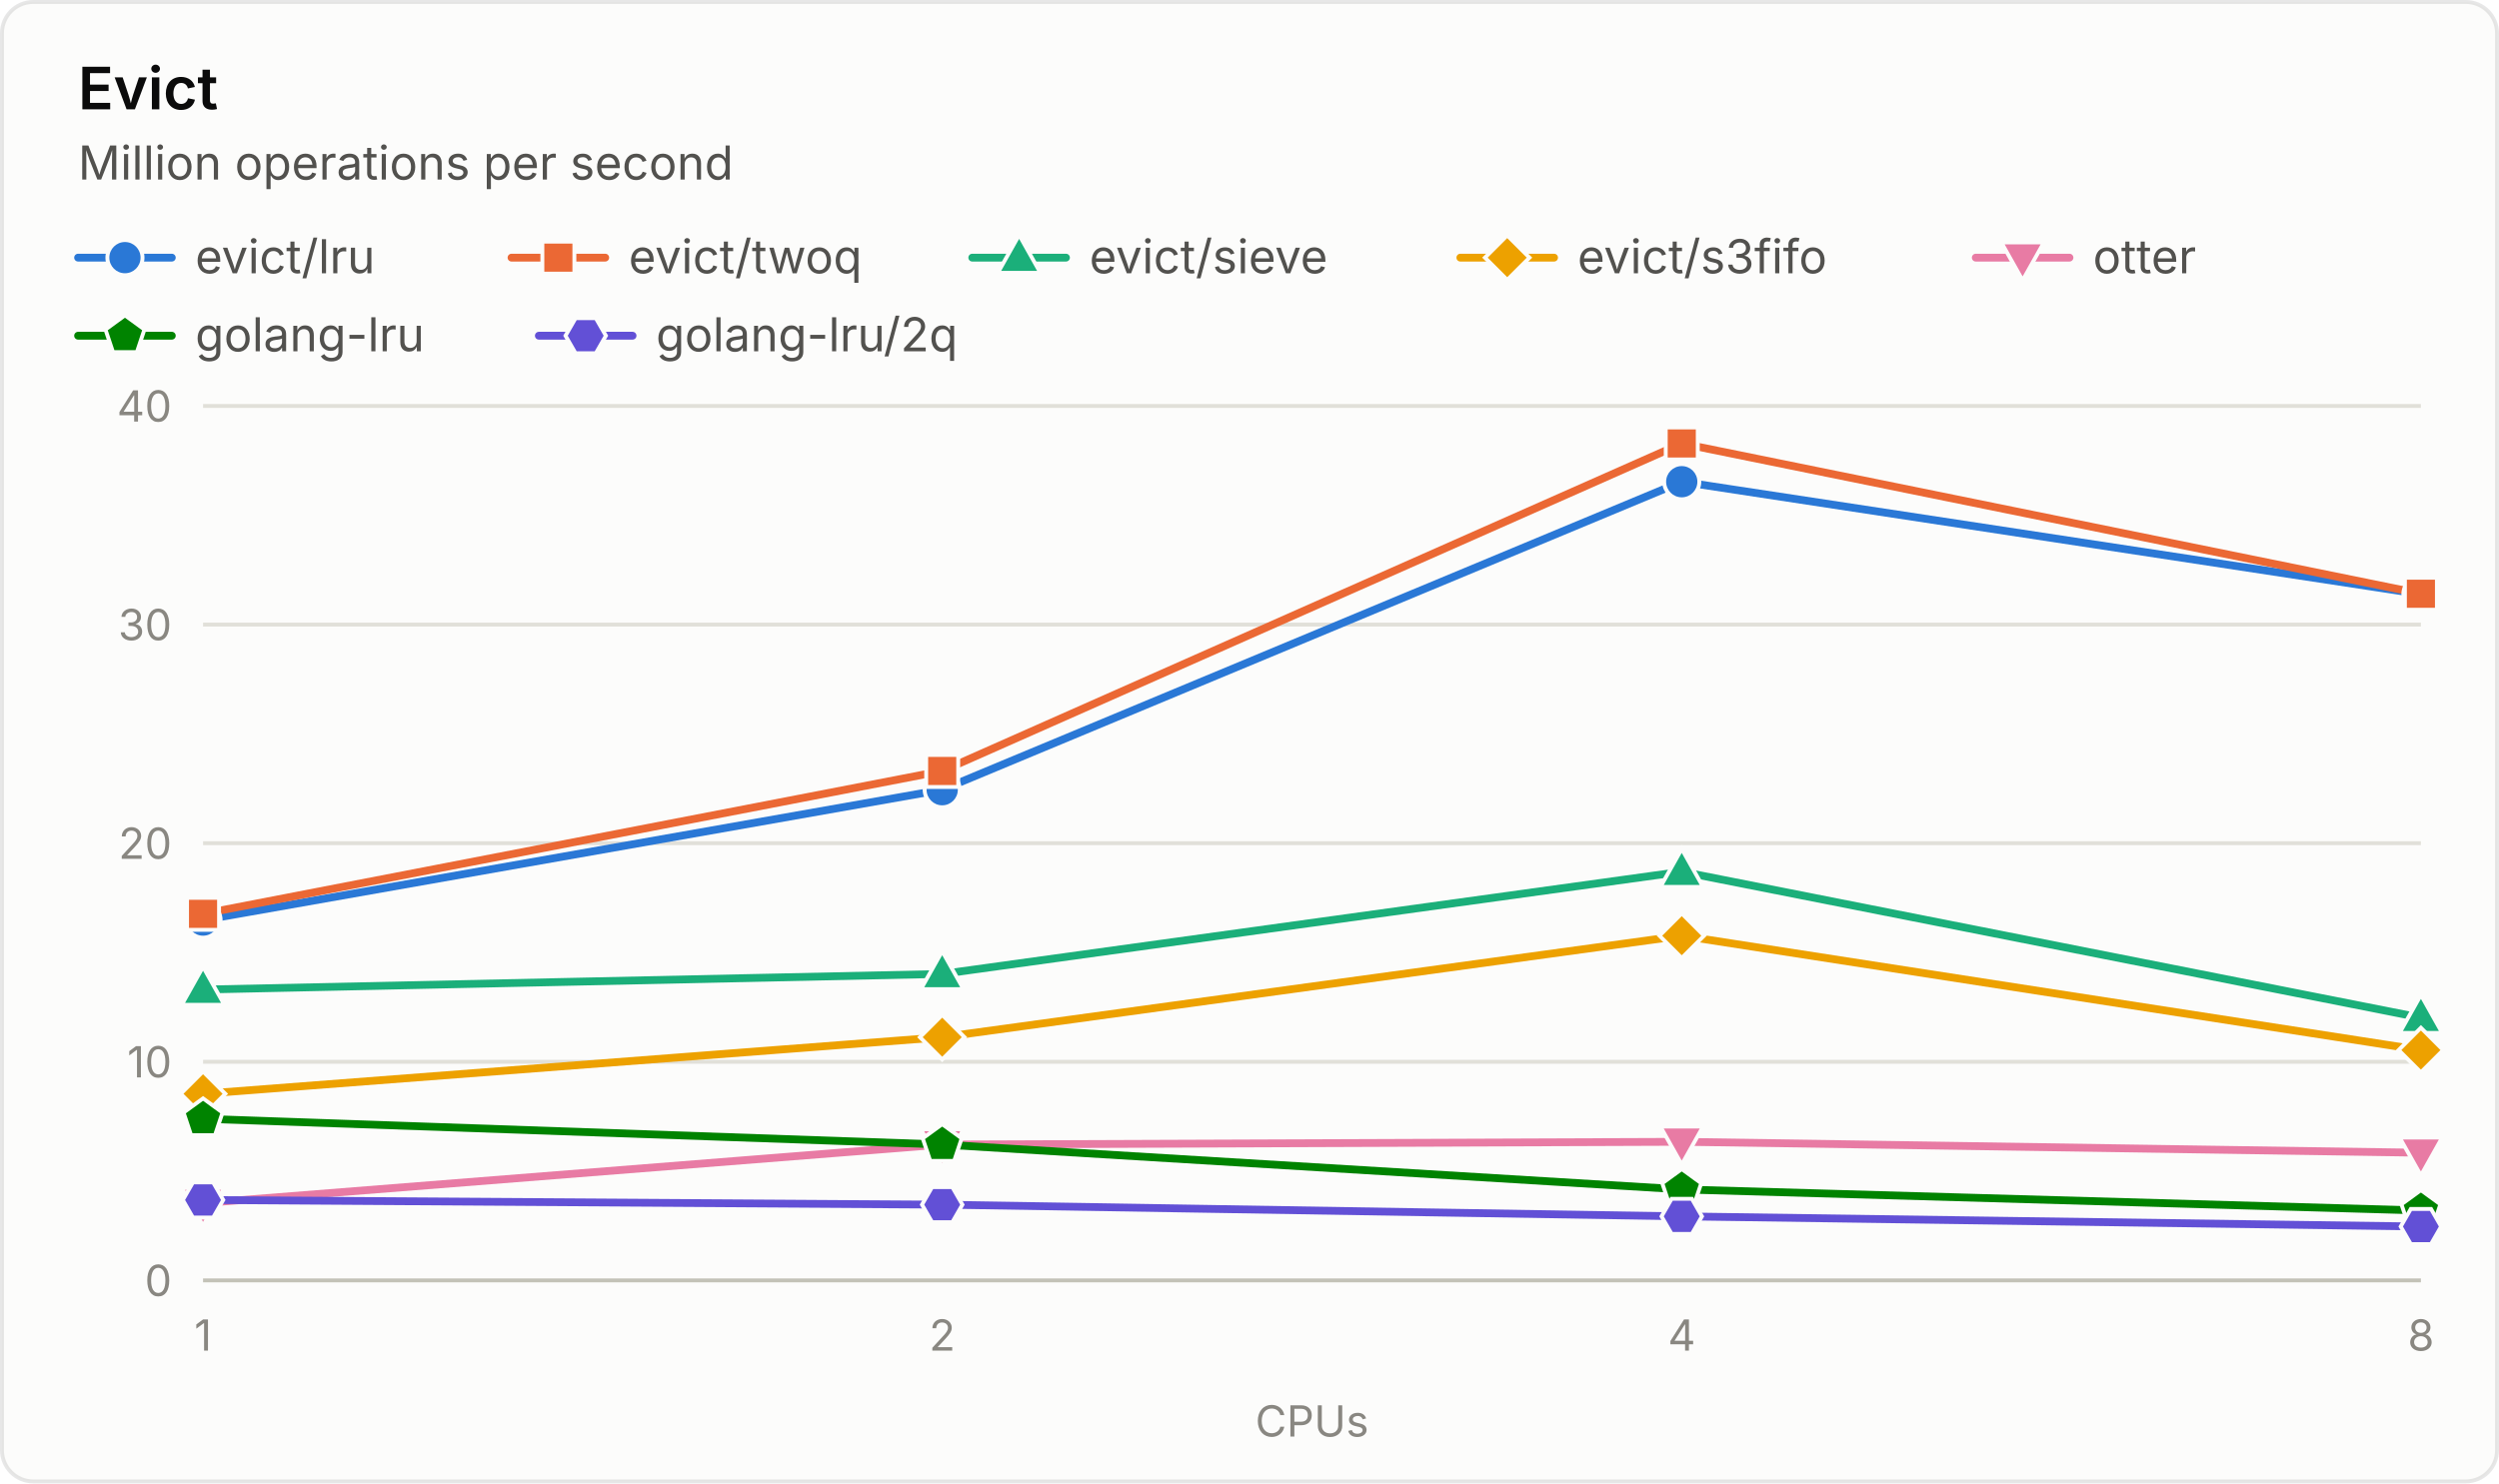
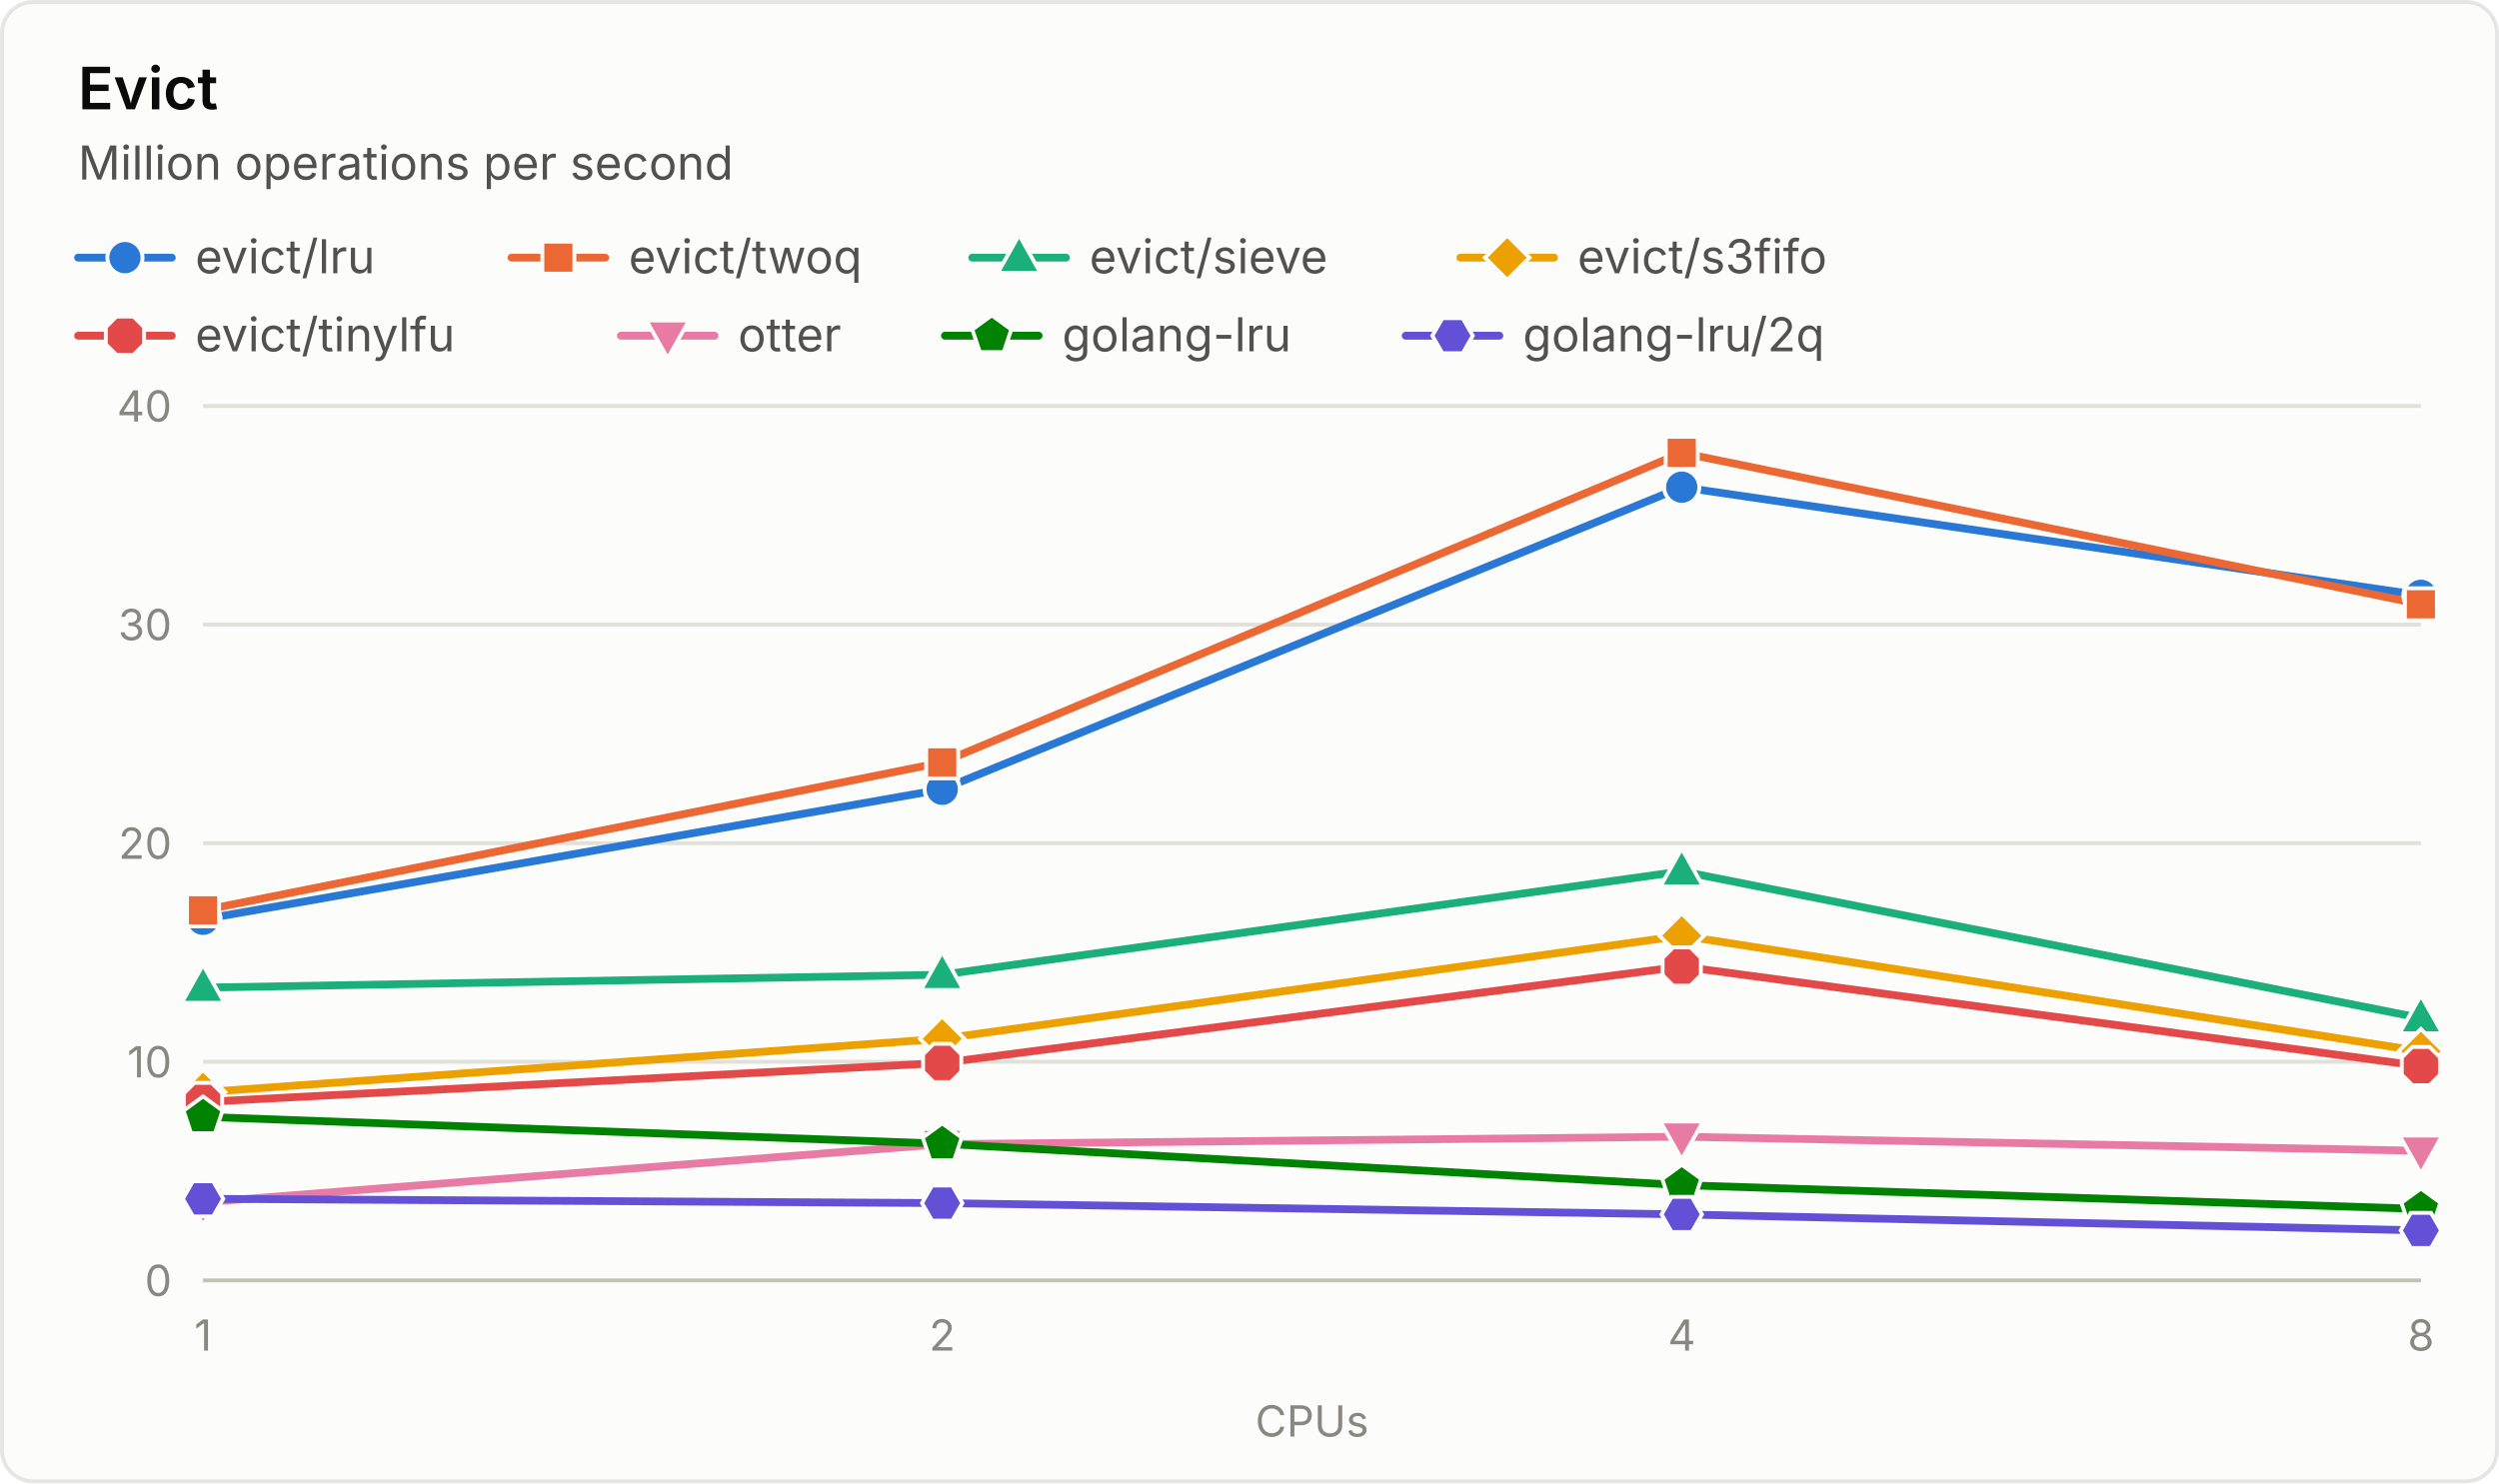
<svg xmlns="http://www.w3.org/2000/svg" viewBox="0 0 640 380" width="640" height="380" role="img" aria-labelledby="title desc">
  <style>
text { font-family: system-ui, -apple-system, "Segoe UI", sans-serif; }
.title { font-size: 15px; font-weight: 600; }
.unit, .legend { font-size: 12px; }
.tick { font-size: 11px; font-variant-numeric: tabular-nums; }
.grid, .axis { stroke-width: 1; }
.line { fill: none; stroke-width: 2; stroke-linejoin: round; stroke-linecap: round; }
.ref { fill: none; stroke-width: 1.5; stroke-linejoin: round; stroke-linecap: round; }
.mark { stroke-width: 2; paint-order: stroke; }
.surface { fill: #fcfcfb; stroke: rgba(11,11,11,0.10); }
.title { fill: #0b0b0b; }
.unit, .legend { fill: #52514e; }
.tick { fill: #898781; }
.grid { stroke: #e1e0d9; }
.axis { stroke: #c3c2b7; }
.ref { stroke: #898781; }
.mark { stroke: #fcfcfb; }
.s0 { stroke: #2a78d6; } .m0 { fill: #2a78d6; }
.s1 { stroke: #eb6834; } .m1 { fill: #eb6834; }
.s2 { stroke: #1baf7a; } .m2 { fill: #1baf7a; }
.s3 { stroke: #eda100; } .m3 { fill: #eda100; }
+ .s7 { stroke: #e34948; } .m7 { fill: #e34948; }
.s4 { stroke: #e87ba4; } .m4 { fill: #e87ba4; }
.s5 { stroke: #008300; } .m5 { fill: #008300; }
.s6 { stroke: #6250d6; } .m6 { fill: #6250d6; }
@media (prefers-color-scheme: dark) {
  .surface { fill: #1a1a19; stroke: rgba(255,255,255,0.10); }
  .title { fill: #f0efec; }
  .unit, .legend { fill: #c3c2b7; }
  .tick { fill: #898781; }
  .grid { stroke: #2c2c2a; }
  .axis { stroke: #383835; }
  .ref { stroke: #898781; }
  .mark { stroke: #1a1a19; }
  .s0 { stroke: #3987e5; } .m0 { fill: #3987e5; }
  .s1 { stroke: #d95926; } .m1 { fill: #d95926; }
  .s2 { stroke: #199e70; } .m2 { fill: #199e70; }
  .s3 { stroke: #c98500; } .m3 { fill: #c98500; }
+   .s7 { stroke: #e66767; } .m7 { fill: #e66767; }
  .s4 { stroke: #d55181; } .m4 { fill: #d55181; }
  .s5 { stroke: #008300; } .m5 { fill: #008300; }
  .s6 { stroke: #9085e9; } .m6 { fill: #9085e9; }
}
</style>
  <rect class="surface" x="0.5" y="0.5" width="639" height="379" rx="8" />
  <text class="title" x="20" y="28">Evict</text>
  <text class="unit" x="20" y="46">Million operations per second</text>
  <path class="line s0" d="M20,66 h24" />
  <circle class="mark m0" cx="32" cy="66" r="4" />
  <text class="legend" x="50" y="70">evict/lru</text>
  <path class="line s1" d="M131,66 h24" />
  <path class="mark m1" d="M139.4,62.4L146.6,62.4L146.6,69.6L139.4,69.6Z" />
  <text class="legend" x="161" y="70">evict/twoq</text>
  <path class="line s2" d="M249,66 h24" />
  <path class="mark m2" d="M261,61.2L265.6,69.4L256.4,69.4Z" />
  <text class="legend" x="279" y="70">evict/sieve</text>
  <path class="line s3" d="M374,66 h24" />
  <path class="mark m3" d="M386,61L391,66L386,71L381,66Z" />
  <text class="legend" x="404" y="70">evict/s3fifo</text>
-   <path class="line s4" d="M506,66 h24" />
-   <path class="mark m4" d="M518,70.8L522.6,62.6L513.4,62.6Z" />
-   <text class="legend" x="536" y="70">otter</text>
-   <path class="line s5" d="M20,86 h24" />
-   <path class="mark m5" d="M32,81.4L36.4,84.6L34.7,89.7L29.3,89.7L27.6,84.6Z" />
-   <text class="legend" x="50" y="90">golang-lru</text>
-   <path class="line s6" d="M138,86 h24" />
-   <path class="mark m6" d="M147.7,82L152.3,82L154.6,86L152.3,90L147.7,90L145.4,86Z" />
-   <text class="legend" x="168" y="90">golang-lru/2q</text>
+   <path class="line s7" d="M20,86 h24" />
+   <path class="mark m7" d="M30,81.6L34,81.6L36.4,84L36.4,88L34,90.4L30,90.4L27.6,88L27.6,84Z" />
+   <text class="legend" x="50" y="90">evict/tinylfu</text>
+   <path class="line s4" d="M159,86 h24" />
+   <path class="mark m4" d="M171,90.8L175.6,82.6L166.4,82.6Z" />
+   <text class="legend" x="189" y="90">otter</text>
+   <path class="line s5" d="M242,86 h24" />
+   <path class="mark m5" d="M254,81.4L258.4,84.6L256.7,89.7L251.3,89.7L249.6,84.6Z" />
+   <text class="legend" x="272" y="90">golang-lru</text>
+   <path class="line s6" d="M360,86 h24" />
+   <path class="mark m6" d="M369.7,82L374.3,82L376.6,86L374.3,90L369.7,90L367.4,86Z" />
+   <text class="legend" x="390" y="90">golang-lru/2q</text>
  <path class="axis" d="M52,328 h568" />
  <text class="tick" x="44" y="332" text-anchor="end">0</text>
  <path class="grid" d="M52,272 h568" />
  <text class="tick" x="44" y="276" text-anchor="end">10</text>
  <path class="grid" d="M52,216 h568" />
  <text class="tick" x="44" y="220" text-anchor="end">20</text>
  <path class="grid" d="M52,160 h568" />
  <text class="tick" x="44" y="164" text-anchor="end">30</text>
  <path class="grid" d="M52,104 h568" />
  <text class="tick" x="44" y="108" text-anchor="end">40</text>
  <text class="tick" x="52" y="346" text-anchor="middle">1</text>
  <text class="tick" x="241.3" y="346" text-anchor="middle">2</text>
  <text class="tick" x="430.7" y="346" text-anchor="middle">4</text>
  <text class="tick" x="620" y="346" text-anchor="middle">8</text>
  <text class="tick" x="336" y="368" text-anchor="middle">CPUs</text>
-   <path class="line s0" d="M52,235.7L241.3,202.3L430.7,123.4L620,152.2" />
-   <path class="line s1" d="M52,234.1L241.3,197.5L430.7,113.6L620,152.1" />
-   <path class="line s2" d="M52,253.5L241.3,249.5L430.7,223.3L620,260.7" />
-   <path class="line s3" d="M52,280.2L241.3,265.7L430.7,239.7L620,269" />
-   <path class="line s4" d="M52,308.2L241.3,293.2L430.7,292.5L620,295.3" />
-   <path class="line s5" d="M52,286.6L241.3,293.2L430.7,304.7L620,310.1" />
-   <path class="line s6" d="M52,307.4L241.3,308.6L430.7,311.6L620,314.2" />
+   <path class="line s0" d="M52,235.5L241.3,202.2L430.7,124.8L620,152.5" />
+   <path class="line s1" d="M52,233.2L241.3,195.3L430.7,116L620,154.8" />
+   <path class="line s2" d="M52,253L241.3,249.7L430.7,223.2L620,260.8" />
+   <path class="line s3" d="M52,279.8L241.3,266.1L430.7,239.7L620,269.3" />
+   <path class="line s7" d="M52,282.3L241.3,272.3L430.7,247.6L620,273.1" />
+   <path class="line s4" d="M52,308L241.3,293.1L430.7,291.2L620,294.8" />
+   <path class="line s5" d="M52,286.1L241.3,293L430.7,303.6L620,309.7" />
+   <path class="line s6" d="M52,307.1L241.3,308.2L430.7,311.1L620,315.2" />
  <g>
-     <circle class="mark m0" cx="52" cy="235.7" r="4" />
+     <circle class="mark m0" cx="52" cy="235.5" r="4" />
  </g>
  <g>
-     <circle class="mark m0" cx="241.3" cy="202.3" r="4" />
+     <circle class="mark m0" cx="241.3" cy="202.2" r="4" />
  </g>
  <g>
-     <circle class="mark m0" cx="430.7" cy="123.4" r="4" />
+     <circle class="mark m0" cx="430.7" cy="124.8" r="4" />
  </g>
  <g>
-     <circle class="mark m0" cx="620" cy="152.2" r="4" />
+     <circle class="mark m0" cx="620" cy="152.5" r="4" />
  </g>
  <g>
-     <path class="mark m1" d="M48.4,230.5L55.6,230.5L55.6,237.7L48.4,237.7Z" />
+     <path class="mark m1" d="M48.4,229.6L55.6,229.6L55.6,236.8L48.4,236.8Z" />
  </g>
  <g>
-     <path class="mark m1" d="M237.7,193.9L244.9,193.9L244.9,201.1L237.7,201.1Z" />
+     <path class="mark m1" d="M237.7,191.7L244.9,191.7L244.9,198.9L237.7,198.9Z" />
  </g>
  <g>
-     <path class="mark m1" d="M427.1,110L434.3,110L434.3,117.2L427.1,117.2Z" />
+     <path class="mark m1" d="M427.1,112.4L434.3,112.4L434.3,119.6L427.1,119.6Z" />
  </g>
  <g>
-     <path class="mark m1" d="M616.4,148.5L623.6,148.5L623.6,155.7L616.4,155.7Z" />
+     <path class="mark m1" d="M616.4,151.2L623.6,151.2L623.6,158.4L616.4,158.4Z" />
  </g>
  <g>
-     <path class="mark m2" d="M52,248.7L56.6,256.9L47.4,256.9Z" />
+     <path class="mark m2" d="M52,248.2L56.6,256.4L47.4,256.4Z" />
  </g>
  <g>
-     <path class="mark m2" d="M241.3,244.7L245.9,252.9L236.7,252.9Z" />
+     <path class="mark m2" d="M241.3,244.9L245.9,253.1L236.7,253.1Z" />
  </g>
  <g>
-     <path class="mark m2" d="M430.7,218.5L435.3,226.7L426.1,226.7Z" />
+     <path class="mark m2" d="M430.7,218.4L435.3,226.6L426.1,226.6Z" />
  </g>
  <g>
-     <path class="mark m2" d="M620,255.9L624.6,264.1L615.4,264.1Z" />
+     <path class="mark m2" d="M620,256L624.6,264.2L615.4,264.2Z" />
  </g>
  <g>
-     <path class="mark m3" d="M52,275.2L57,280.2L52,285.2L47,280.2Z" />
+     <path class="mark m3" d="M52,274.8L57,279.8L52,284.8L47,279.8Z" />
  </g>
  <g>
-     <path class="mark m3" d="M241.3,260.7L246.3,265.7L241.3,270.7L236.3,265.7Z" />
+     <path class="mark m3" d="M241.3,261.1L246.3,266.1L241.3,271.1L236.3,266.1Z" />
  </g>
  <g>
    <path class="mark m3" d="M430.7,234.7L435.7,239.7L430.7,244.7L425.7,239.7Z" />
  </g>
  <g>
-     <path class="mark m3" d="M620,264L625,269L620,274L615,269Z" />
+     <path class="mark m3" d="M620,264.3L625,269.3L620,274.3L615,269.3Z" />
  </g>
  <g>
-     <path class="mark m4" d="M52,313L56.6,304.8L47.4,304.8Z" />
+     <path class="mark m7" d="M50,277.9L54,277.9L56.4,280.3L56.4,284.3L54,286.7L50,286.7L47.6,284.3L47.6,280.3Z" />
  </g>
  <g>
-     <path class="mark m4" d="M241.3,298L245.9,289.8L236.7,289.8Z" />
+     <path class="mark m7" d="M239.3,267.9L243.3,267.9L245.7,270.3L245.7,274.3L243.3,276.7L239.3,276.7L236.9,274.3L236.9,270.3Z" />
  </g>
  <g>
-     <path class="mark m4" d="M430.7,297.3L435.3,289.1L426.1,289.1Z" />
+     <path class="mark m7" d="M428.7,243.2L432.7,243.2L435.1,245.6L435.1,249.6L432.7,252L428.7,252L426.3,249.6L426.3,245.6Z" />
  </g>
  <g>
-     <path class="mark m4" d="M620,300.1L624.6,291.9L615.4,291.9Z" />
+     <path class="mark m7" d="M618,268.7L622,268.7L624.4,271.1L624.4,275.1L622,277.5L618,277.5L615.6,275.1L615.6,271.1Z" />
  </g>
  <g>
-     <path class="mark m5" d="M52,282L56.4,285.2L54.7,290.3L49.3,290.3L47.6,285.2Z" />
+     <path class="mark m4" d="M52,312.8L56.6,304.6L47.4,304.6Z" />
  </g>
  <g>
-     <path class="mark m5" d="M241.3,288.6L245.7,291.8L244,296.9L238.6,296.9L236.9,291.8Z" />
+     <path class="mark m4" d="M241.3,297.9L245.9,289.7L236.7,289.7Z" />
  </g>
  <g>
-     <path class="mark m5" d="M430.7,300.1L435.1,303.3L433.4,308.4L428,308.4L426.3,303.3Z" />
+     <path class="mark m4" d="M430.7,296L435.3,287.8L426.1,287.8Z" />
  </g>
  <g>
-     <path class="mark m5" d="M620,305.5L624.4,308.7L622.7,313.8L617.3,313.8L615.6,308.7Z" />
+     <path class="mark m4" d="M620,299.6L624.6,291.4L615.4,291.4Z" />
  </g>
  <g>
-     <path class="mark m6" d="M49.7,303.4L54.3,303.4L56.6,307.4L54.3,311.4L49.7,311.4L47.4,307.4Z" />
+     <path class="mark m5" d="M52,281.5L56.4,284.7L54.7,289.8L49.3,289.8L47.6,284.7Z" />
  </g>
  <g>
-     <path class="mark m6" d="M239,304.6L243.6,304.6L245.9,308.6L243.6,312.6L239,312.6L236.7,308.6Z" />
+     <path class="mark m5" d="M241.3,288.4L245.7,291.6L244,296.7L238.6,296.7L236.9,291.6Z" />
  </g>
  <g>
-     <path class="mark m6" d="M428.4,307.6L433,307.6L435.3,311.6L433,315.6L428.4,315.6L426.1,311.6Z" />
+     <path class="mark m5" d="M430.7,299L435.1,302.2L433.4,307.3L428,307.3L426.3,302.2Z" />
  </g>
  <g>
-     <path class="mark m6" d="M617.7,310.2L622.3,310.2L624.6,314.2L622.3,318.2L617.7,318.2L615.4,314.2Z" />
+     <path class="mark m5" d="M620,305.1L624.4,308.3L622.7,313.4L617.3,313.4L615.6,308.3Z" />
+   </g>
+   <g>
+     <path class="mark m6" d="M49.7,303.1L54.3,303.1L56.6,307.1L54.3,311.1L49.7,311.1L47.4,307.1Z" />
+   </g>
+   <g>
+     <path class="mark m6" d="M239,304.2L243.6,304.2L245.9,308.2L243.6,312.2L239,312.2L236.7,308.2Z" />
+   </g>
+   <g>
+     <path class="mark m6" d="M428.4,307.1L433,307.1L435.3,311.1L433,315.1L428.4,315.1L426.1,311.1Z" />
+   </g>
+   <g>
+     <path class="mark m6" d="M617.7,311.2L622.3,311.2L624.6,315.2L622.3,319.2L617.7,319.2L615.4,315.2Z" />
  </g>
</svg>
